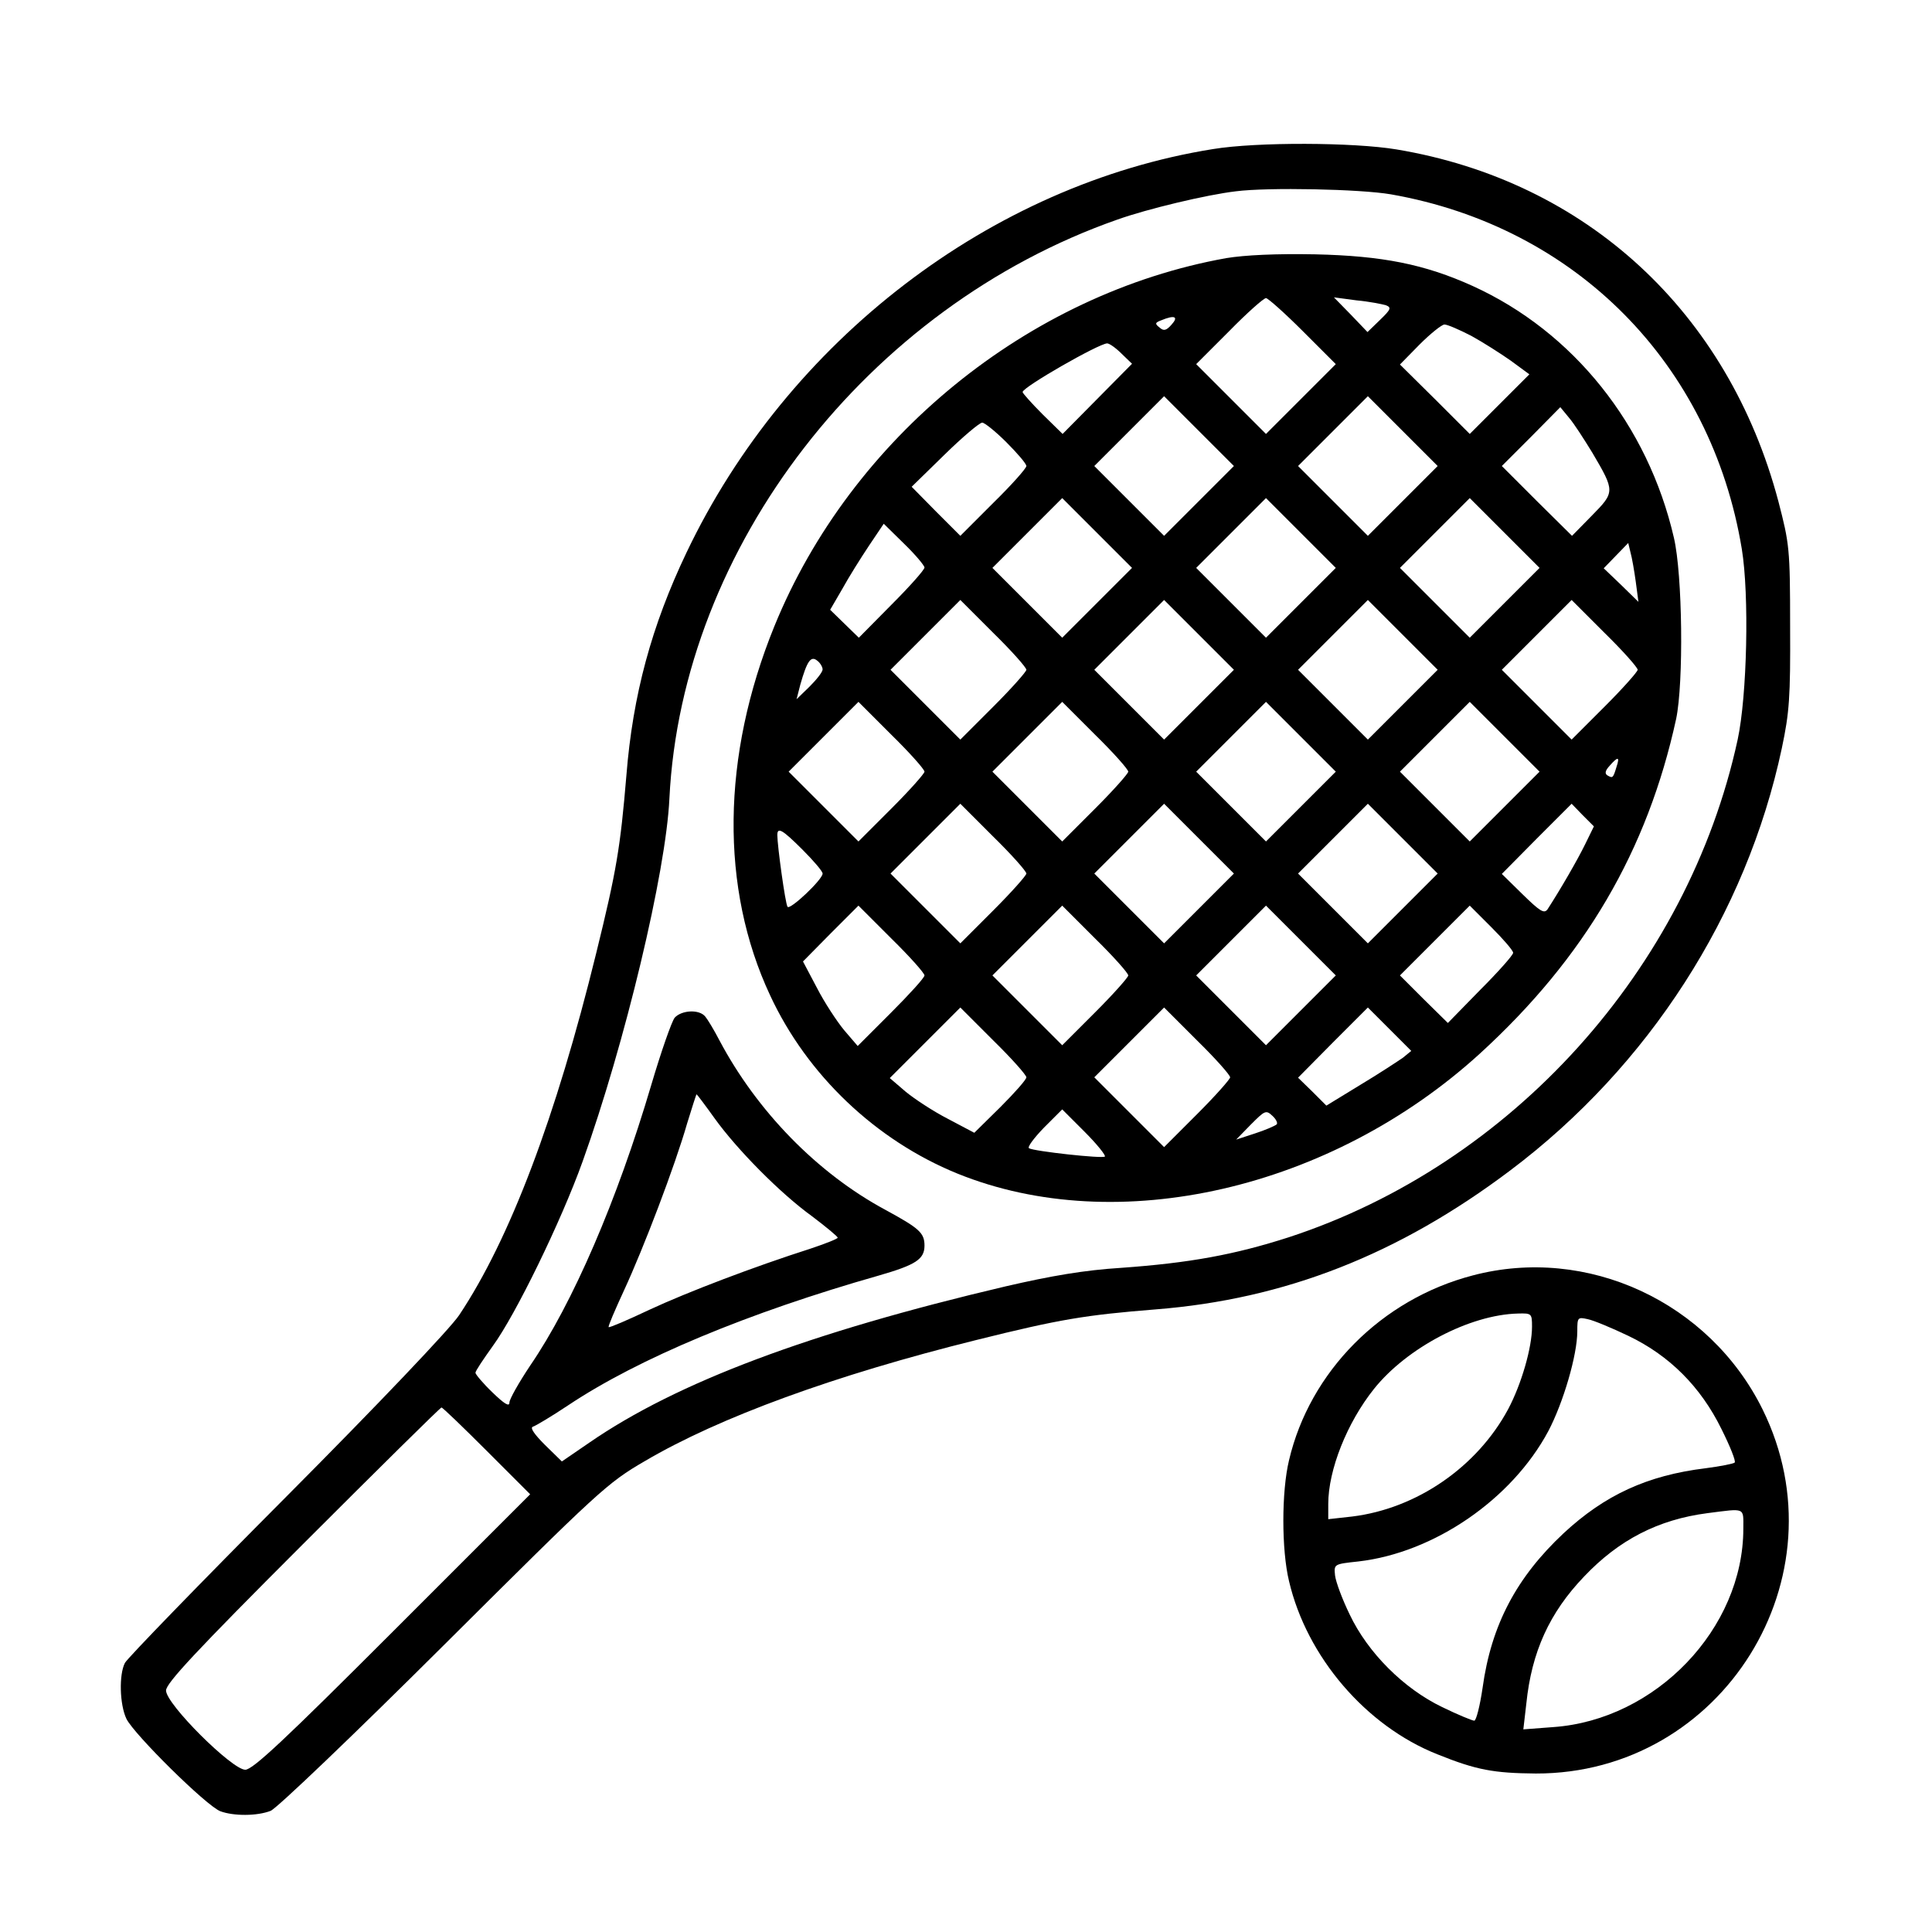
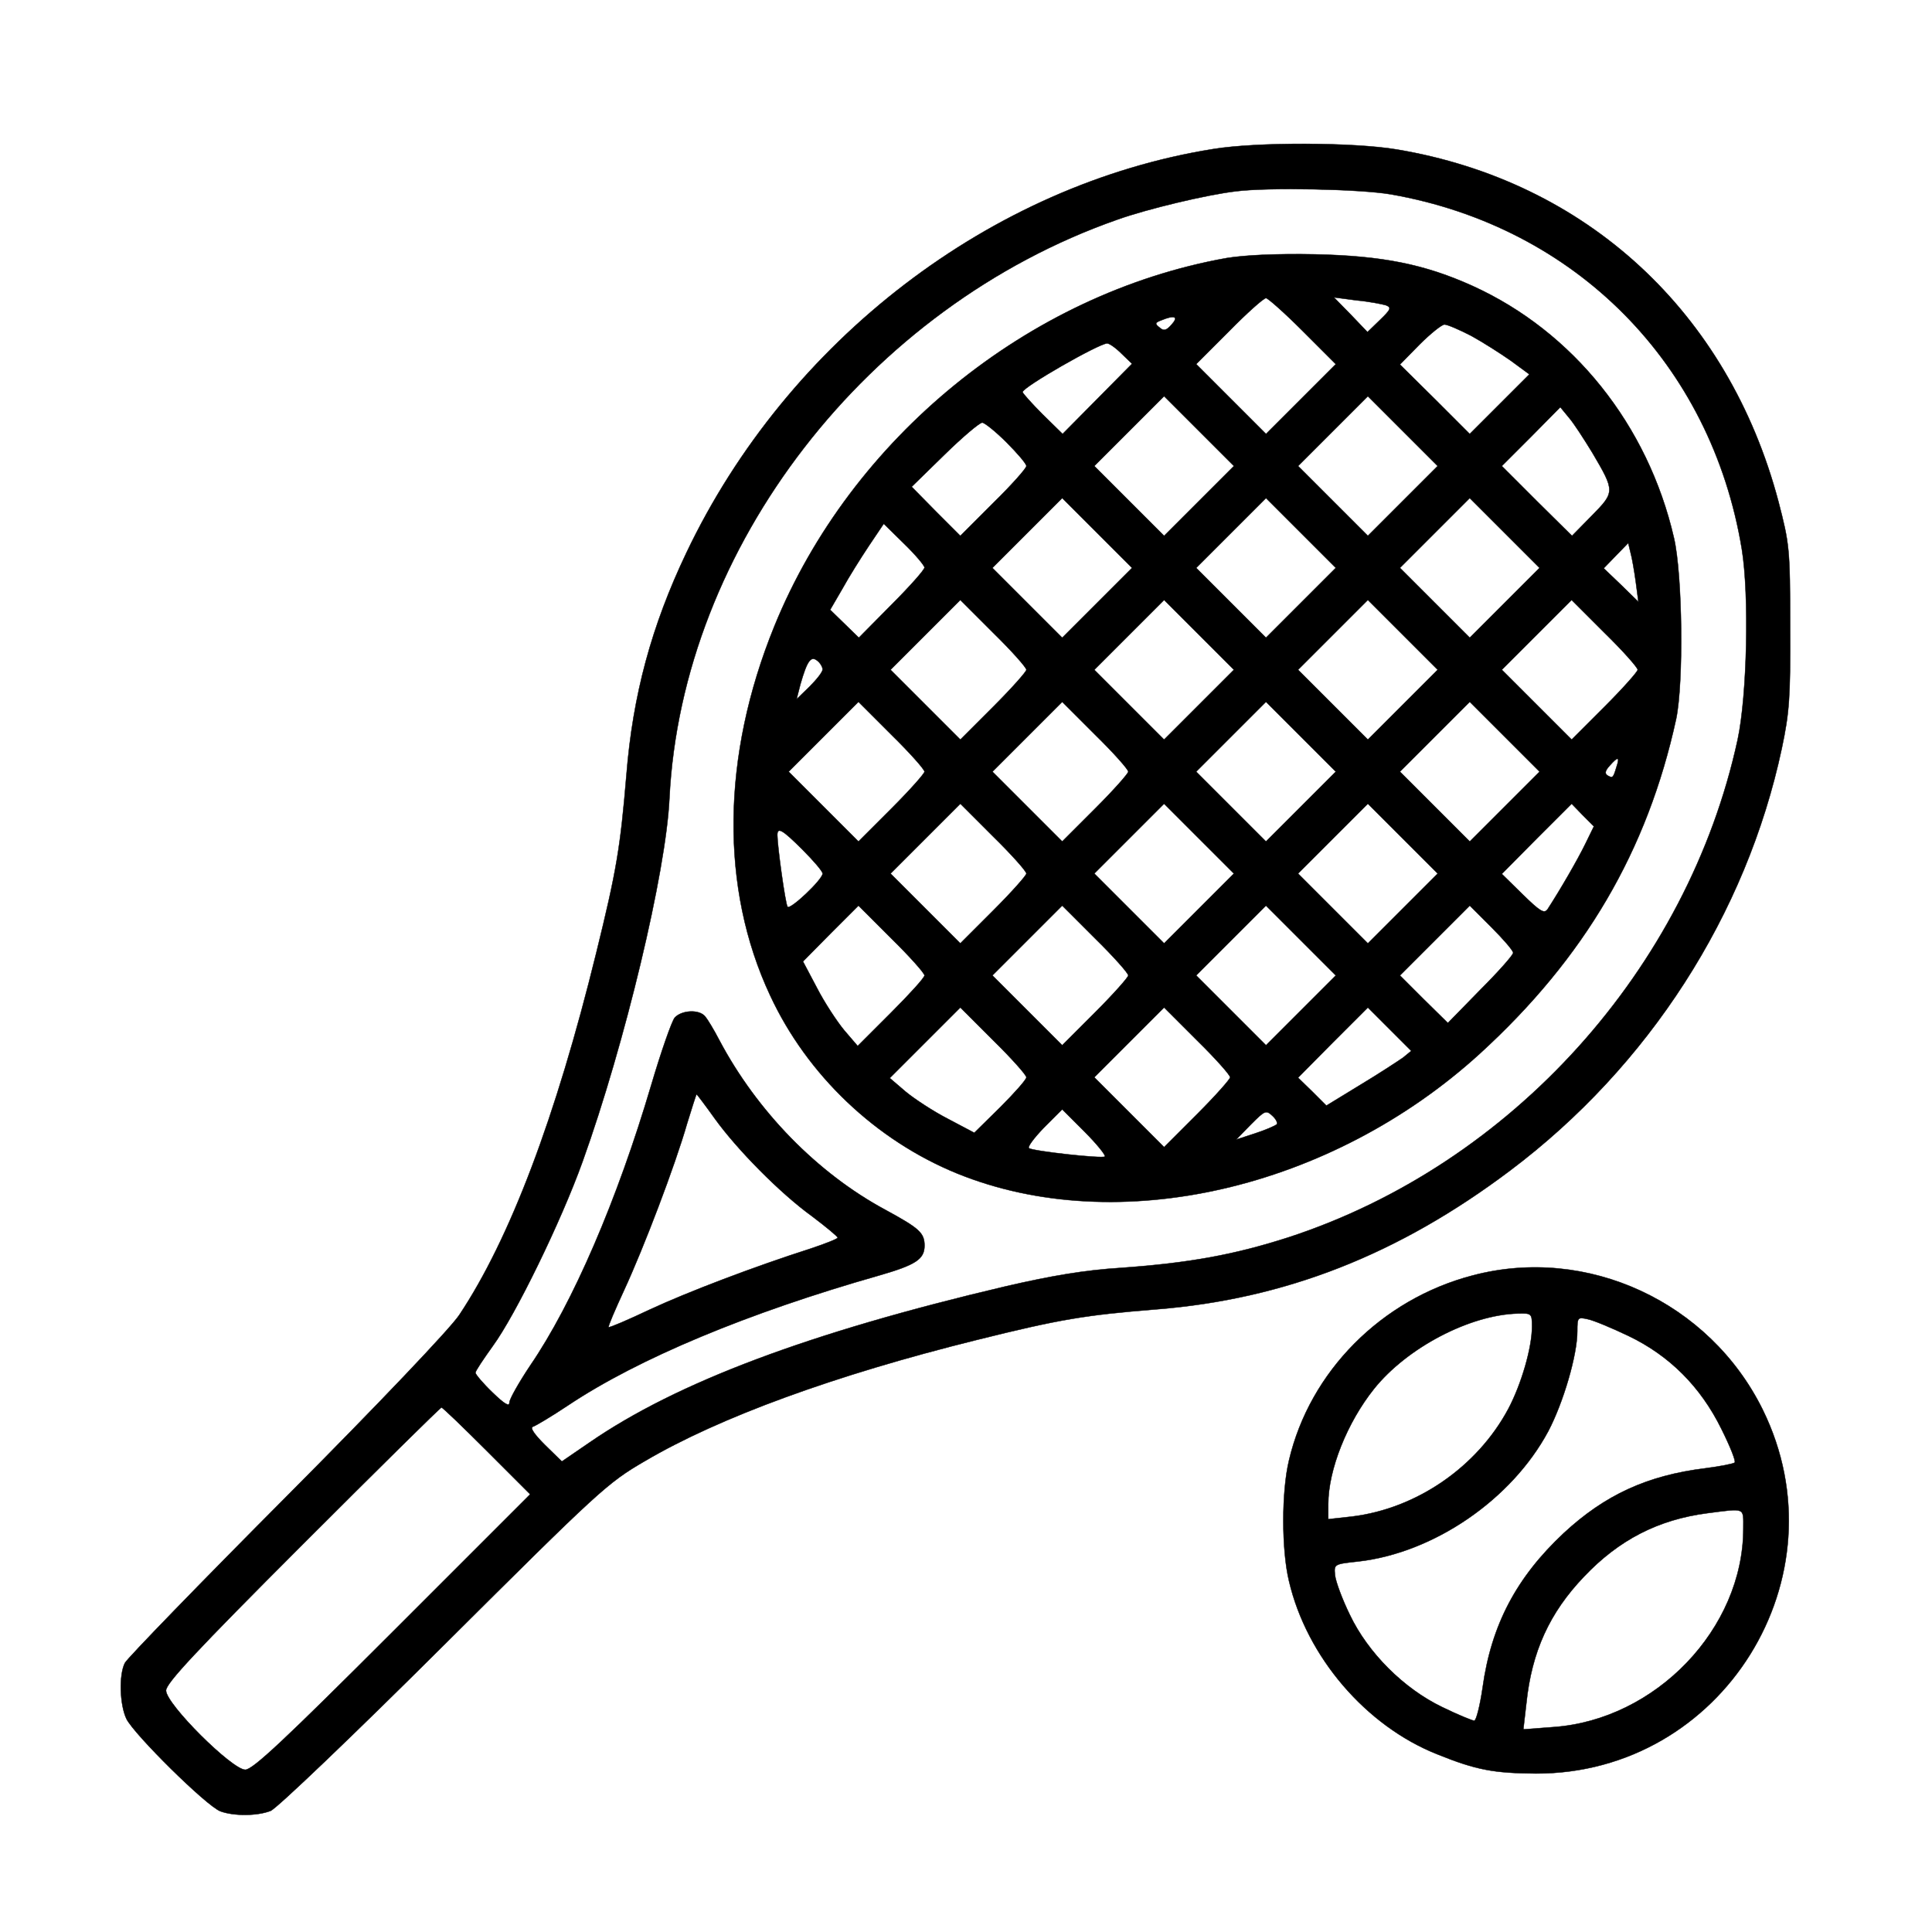
- <svg xmlns="http://www.w3.org/2000/svg" version="1.0" width="512pt" height="512pt" viewBox="0 0 512 512" stroke="currentColor" preserveAspectRatio="xMidYMid meet">
-   <g transform="translate(0,512) scale(0.1,-0.1)" fill="#000000" stroke="none">
+ <svg xmlns="http://www.w3.org/2000/svg" version="1.0" width="512pt" height="512pt" viewBox="0 0 512 512" preserveAspectRatio="xMidYMid meet">
+   <g transform="translate(0,512) scale(0.1,-0.1)" fill="#000000" stroke="currentColor">
    <path d="M3215 4725 c-588 -94 -1128 -507 -1396 -1070 -92 -193 -142 -376 -159 -590 -16 -191 -26 -252 -80 -471 -107 -436 -229 -758 -363 -959 -23 -35 -216 -238 -457 -480 -230 -231 -423 -430 -429 -442 -16 -31 -14 -110 4 -148 20 -41 212 -231 249 -245 35 -13 97 -13 133 1 15 5 222 203 458 438 413 411 434 431 534 489 197 116 504 228 879 321 221 55 288 66 475 81 342 27 643 145 939 368 367 276 626 678 720 1119 20 95 23 134 22 323 0 207 -2 219 -31 331 -133 502 -509 849 -1012 933 -114 19 -370 20 -486 1z m471 -120 c490 -86 849 -449 930 -940 20 -122 14 -389 -11 -505 -132 -608 -599 -1126 -1190 -1319 -143 -46 -262 -68 -445 -81 -96 -6 -184 -21 -305 -49 -519 -122 -871 -254 -1103 -414 l-73 -50 -45 44 c-27 27 -40 45 -32 48 7 2 49 27 94 57 186 124 476 245 824 344 97 28 120 43 120 79 0 34 -14 46 -104 95 -180 97 -340 261 -440 450 -14 27 -31 55 -37 62 -16 20 -63 17 -81 -3 -8 -10 -36 -90 -62 -178 -90 -305 -208 -579 -321 -744 -30 -45 -55 -89 -55 -98 0 -12 -14 -3 -45 27 -25 24 -45 48 -45 52 0 5 21 36 46 71 60 82 181 330 238 489 112 312 221 767 230 962 33 667 525 1302 1187 1534 78 28 237 66 314 75 85 11 330 6 411 -8z m-1792 -2449 c59 -82 173 -198 259 -260 37 -28 67 -53 67 -56 0 -3 -33 -16 -72 -29 -150 -48 -326 -115 -427 -162 -57 -27 -106 -48 -108 -46 -2 2 17 46 41 98 51 110 135 330 167 442 13 42 24 77 25 77 1 0 23 -29 48 -64z m-604 -881 l115 -115 -365 -365 c-284 -284 -370 -365 -390 -365 -35 0 -210 174 -210 210 0 19 78 103 362 387 200 200 365 363 368 363 3 0 57 -52 120 -115z" />
    <path d="M3250 4436 c-525 -94 -995 -477 -1198 -976 -140 -344 -144 -694 -11 -978 98 -211 280 -384 496 -472 424 -172 990 -42 1385 318 278 254 444 538 520 887 20 96 17 382 -6 480 -69 299 -267 546 -533 667 -128 58 -240 80 -418 84 -104 2 -186 -2 -235 -10z m202 -193 l88 -88 -92 -92 -93 -93 -92 92 -93 93 87 87 c48 49 92 88 98 88 5 0 49 -39 97 -87z m221 68 c15 -6 13 -11 -16 -39 l-33 -32 -44 46 -45 46 60 -8 c33 -3 68 -10 78 -13z m-568 -51 c-14 -16 -21 -18 -32 -8 -13 10 -12 13 4 19 36 15 47 10 28 -11z m794 -30 c31 -17 78 -47 105 -66 l49 -36 -79 -79 -79 -79 -92 92 -93 92 52 53 c29 29 59 53 66 53 8 0 40 -14 71 -30z m-927 -47 l28 -27 -92 -93 -92 -93 -53 52 c-29 29 -53 56 -53 59 0 13 201 128 224 129 6 0 23 -12 38 -27z m206 -390 l-93 -93 -92 92 -93 93 92 92 93 93 92 -92 93 -93 -92 -92z m540 0 l-93 -93 -92 92 -93 93 92 92 93 93 92 -92 93 -93 -92 -92z m502 127 c60 -102 60 -104 -1 -166 l-53 -54 -93 92 -93 93 78 78 77 78 23 -28 c13 -15 40 -57 62 -93z m-1553 28 c29 -29 53 -57 53 -63 0 -6 -39 -50 -88 -98 l-87 -87 -65 65 -64 65 87 85 c48 47 93 85 100 85 6 0 35 -23 64 -52z m241 -425 l-93 -93 -92 92 -93 93 92 92 93 93 92 -92 93 -93 -92 -92z m540 0 l-93 -93 -92 92 -93 93 92 92 93 93 92 -92 93 -93 -92 -92z m540 0 l-93 -93 -92 92 -93 93 92 92 93 93 92 -92 93 -93 -92 -92z m-1538 93 c0 -6 -39 -50 -87 -98 l-87 -88 -38 37 -38 37 32 55 c17 31 49 82 71 115 l39 58 54 -53 c30 -29 54 -58 54 -63z m1885 -38 l7 -53 -46 45 -46 44 32 33 33 34 6 -25 c4 -14 10 -49 14 -78z m-1615 -233 c0 -5 -39 -49 -87 -97 l-88 -88 -92 92 -93 93 92 92 93 93 87 -87 c49 -48 88 -92 88 -98z m458 -92 l-93 -93 -92 92 -93 93 92 92 93 93 92 -92 93 -93 -92 -92z m540 0 l-93 -93 -92 92 -93 93 92 92 93 93 92 -92 93 -93 -92 -92z m622 92 c0 -5 -39 -49 -87 -97 l-88 -88 -92 92 -93 93 92 92 93 93 87 -87 c49 -48 88 -92 88 -98z m-2160 1 c0 -7 -16 -27 -35 -46 l-34 -33 10 39 c18 63 28 77 45 63 8 -6 14 -17 14 -23z m270 -271 c0 -5 -39 -49 -87 -97 l-88 -88 -92 92 -93 93 92 92 93 93 87 -87 c49 -48 88 -92 88 -98z m540 0 c0 -5 -39 -49 -87 -97 l-88 -88 -92 92 -93 93 92 92 93 93 87 -87 c49 -48 88 -92 88 -98z m458 -92 l-93 -93 -92 92 -93 93 92 92 93 93 92 -92 93 -93 -92 -92z m540 0 l-93 -93 -92 92 -93 93 92 92 93 93 92 -92 93 -93 -92 -92z m296 105 c-9 -30 -10 -31 -24 -23 -8 5 -6 13 6 26 22 25 27 24 18 -3z m-1564 -283 c0 -5 -39 -49 -87 -97 l-88 -88 -92 92 -93 93 92 92 93 93 87 -87 c49 -48 88 -92 88 -98z m458 -92 l-93 -93 -92 92 -93 93 92 92 93 93 92 -92 93 -93 -92 -92z m540 0 l-93 -93 -92 92 -93 93 92 92 93 93 92 -92 93 -93 -92 -92z m483 170 c-20 -41 -65 -119 -100 -173 -9 -12 -20 -5 -66 40 l-55 54 92 93 93 93 29 -30 30 -30 -23 -47z m-2074 -15 c29 -29 53 -57 53 -63 0 -16 -87 -98 -93 -88 -6 9 -27 162 -27 190 0 22 13 15 67 -39z m323 -333 c0 -6 -40 -50 -89 -99 l-88 -88 -36 42 c-19 23 -52 73 -72 112 l-37 70 73 74 74 74 87 -87 c49 -48 88 -92 88 -98z m540 0 c0 -5 -39 -49 -87 -97 l-88 -88 -92 92 -93 93 92 92 93 93 87 -87 c49 -48 88 -92 88 -98z m458 -92 l-93 -93 -92 92 -93 93 92 92 93 93 92 -92 93 -93 -92 -92z m562 152 c0 -6 -39 -50 -87 -98 l-86 -88 -64 63 -63 63 92 92 93 93 57 -57 c32 -32 58 -62 58 -68z m-1290 -330 c0 -6 -31 -41 -69 -79 l-69 -68 -70 37 c-39 20 -89 53 -112 72 l-42 36 93 93 94 94 87 -87 c49 -48 88 -92 88 -98z m540 0 c0 -5 -39 -49 -87 -97 l-88 -88 -92 92 -93 93 92 92 93 93 87 -87 c49 -48 88 -92 88 -98z m458 52 c-13 -9 -63 -42 -113 -72 l-90 -55 -37 37 -38 37 92 93 93 93 57 -57 58 -58 -22 -18z m-790 -262 c-6 -6 -188 14 -201 22 -5 3 13 27 39 54 l49 49 59 -59 c33 -33 57 -63 54 -66z m455 85 c-5 -4 -30 -15 -58 -24 l-49 -16 39 40 c37 37 40 39 57 23 10 -9 15 -20 11 -23z" />
    <path d="M3903 1740 c-242 -63 -432 -255 -487 -490 -20 -83 -20 -237 0 -320 47 -201 204 -384 393 -459 104 -42 150 -50 261 -51 495 -1 820 521 601 965 -141 285 -465 435 -768 355z m157 -136 c0 -55 -28 -152 -63 -218 -82 -153 -242 -264 -414 -285 l-63 -7 0 40 c0 91 50 216 121 305 87 109 254 197 382 200 36 1 37 0 37 -35z m255 -24 c109 -52 192 -135 247 -247 23 -46 39 -86 35 -89 -3 -3 -38 -10 -77 -15 -155 -19 -267 -71 -376 -172 -125 -117 -192 -243 -215 -410 -7 -48 -17 -87 -22 -87 -5 0 -44 16 -85 36 -102 49 -197 144 -245 245 -20 41 -37 87 -39 104 -3 30 -3 30 62 37 200 23 406 164 503 345 40 76 77 202 77 265 0 37 1 38 28 32 15 -3 63 -23 107 -44z m305 -511 c0 -265 -232 -507 -504 -526 l-79 -6 8 69 c14 136 61 240 153 336 92 97 196 151 327 168 102 13 95 16 95 -41z" />
  </g>
</svg>
